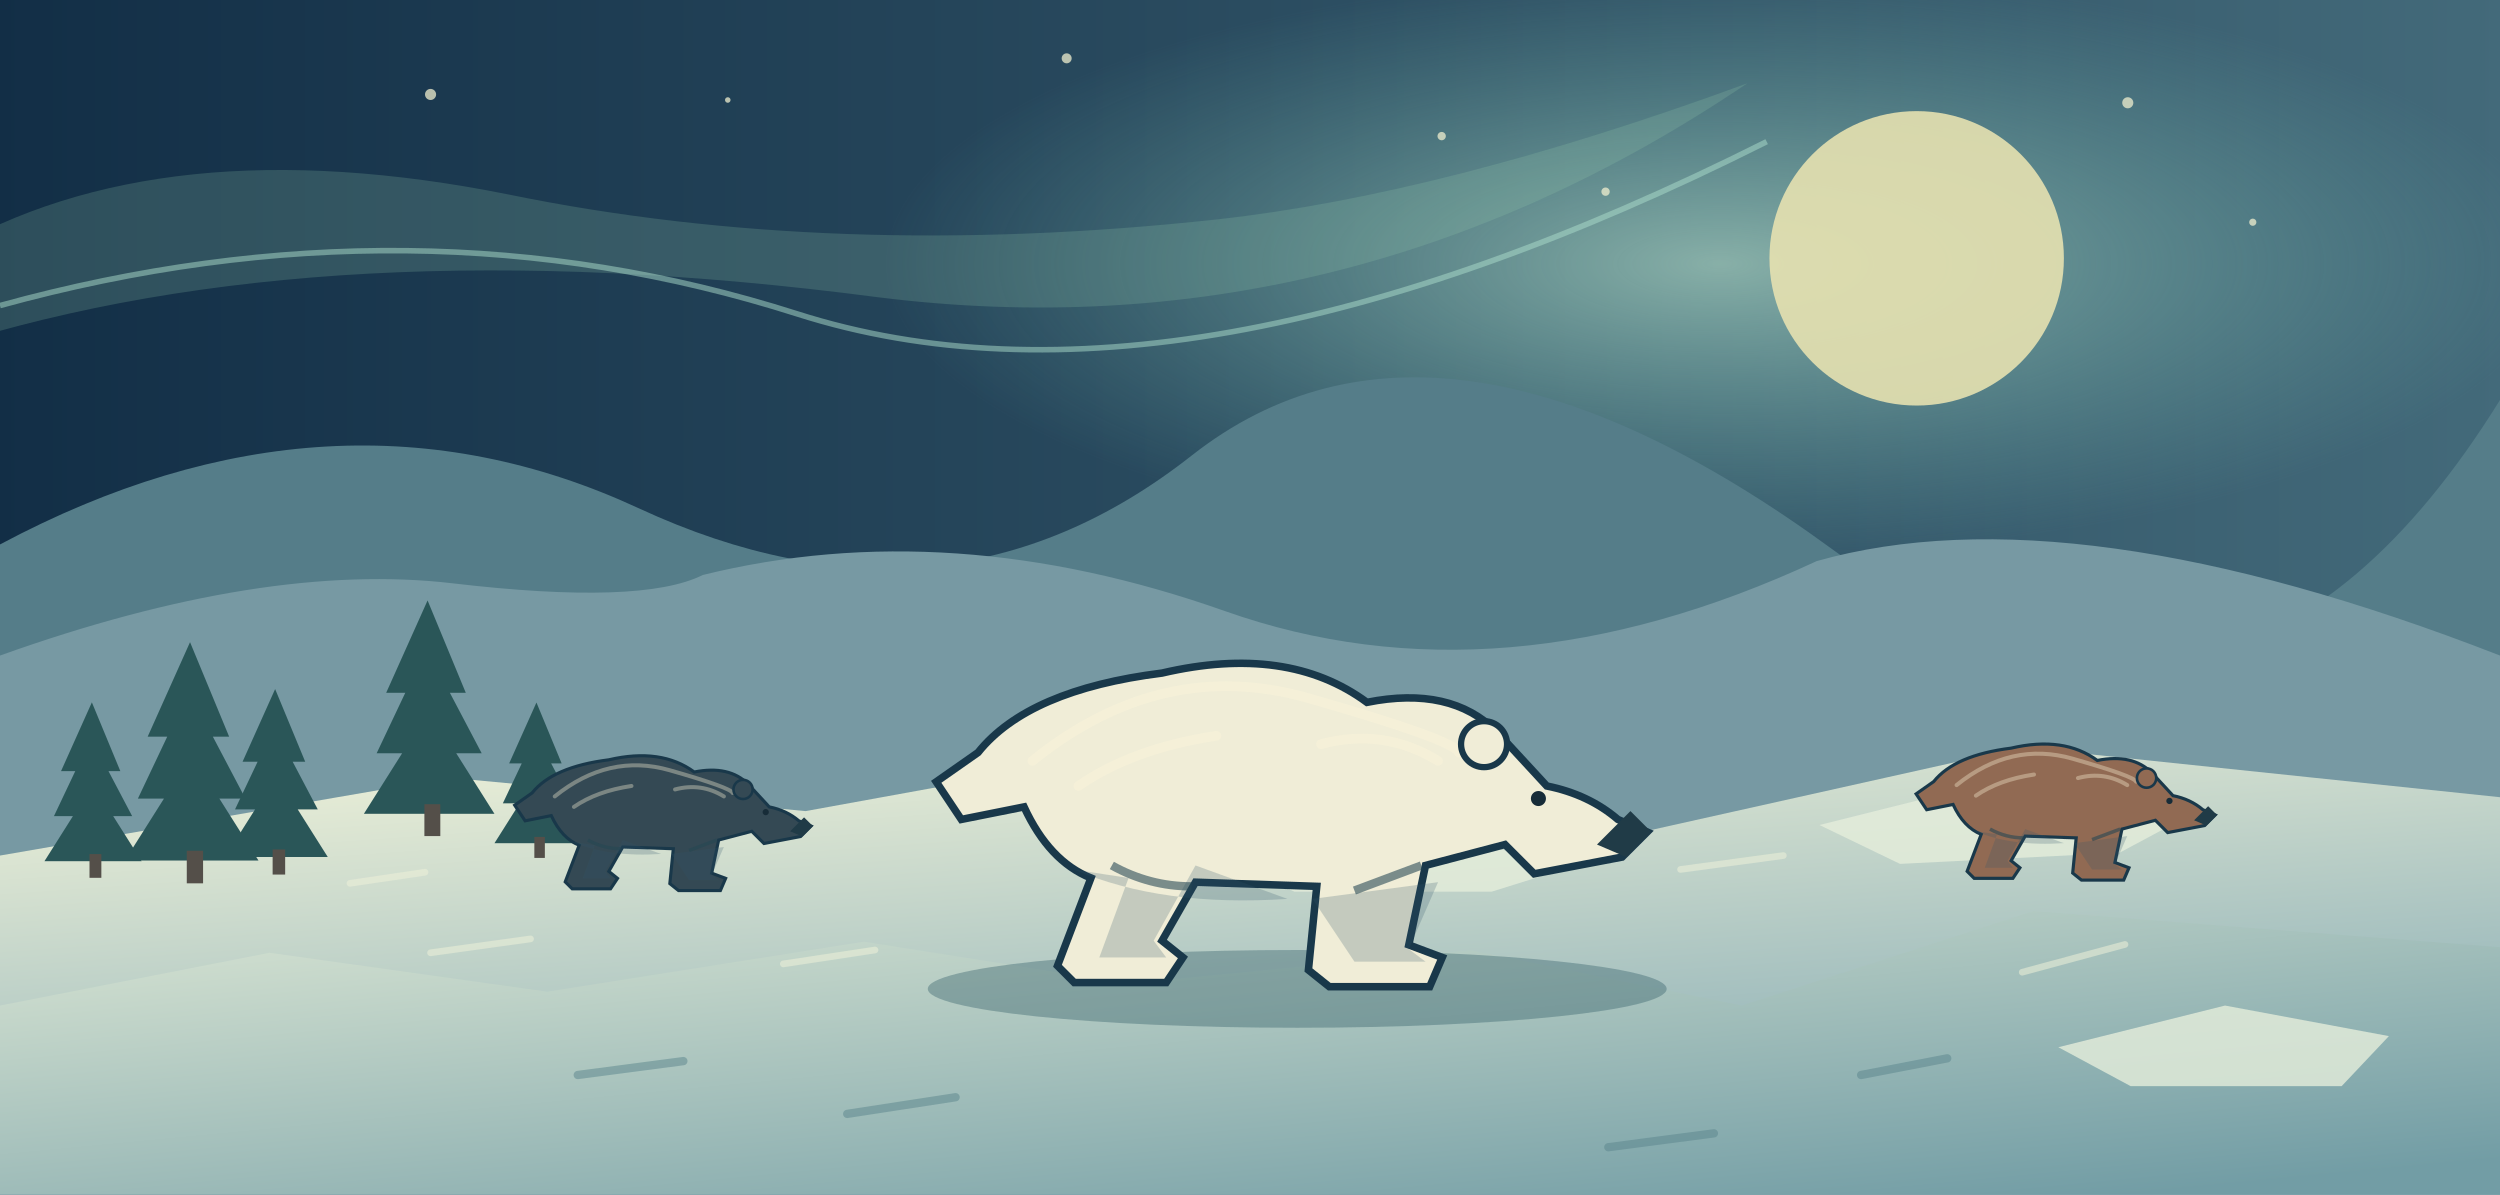
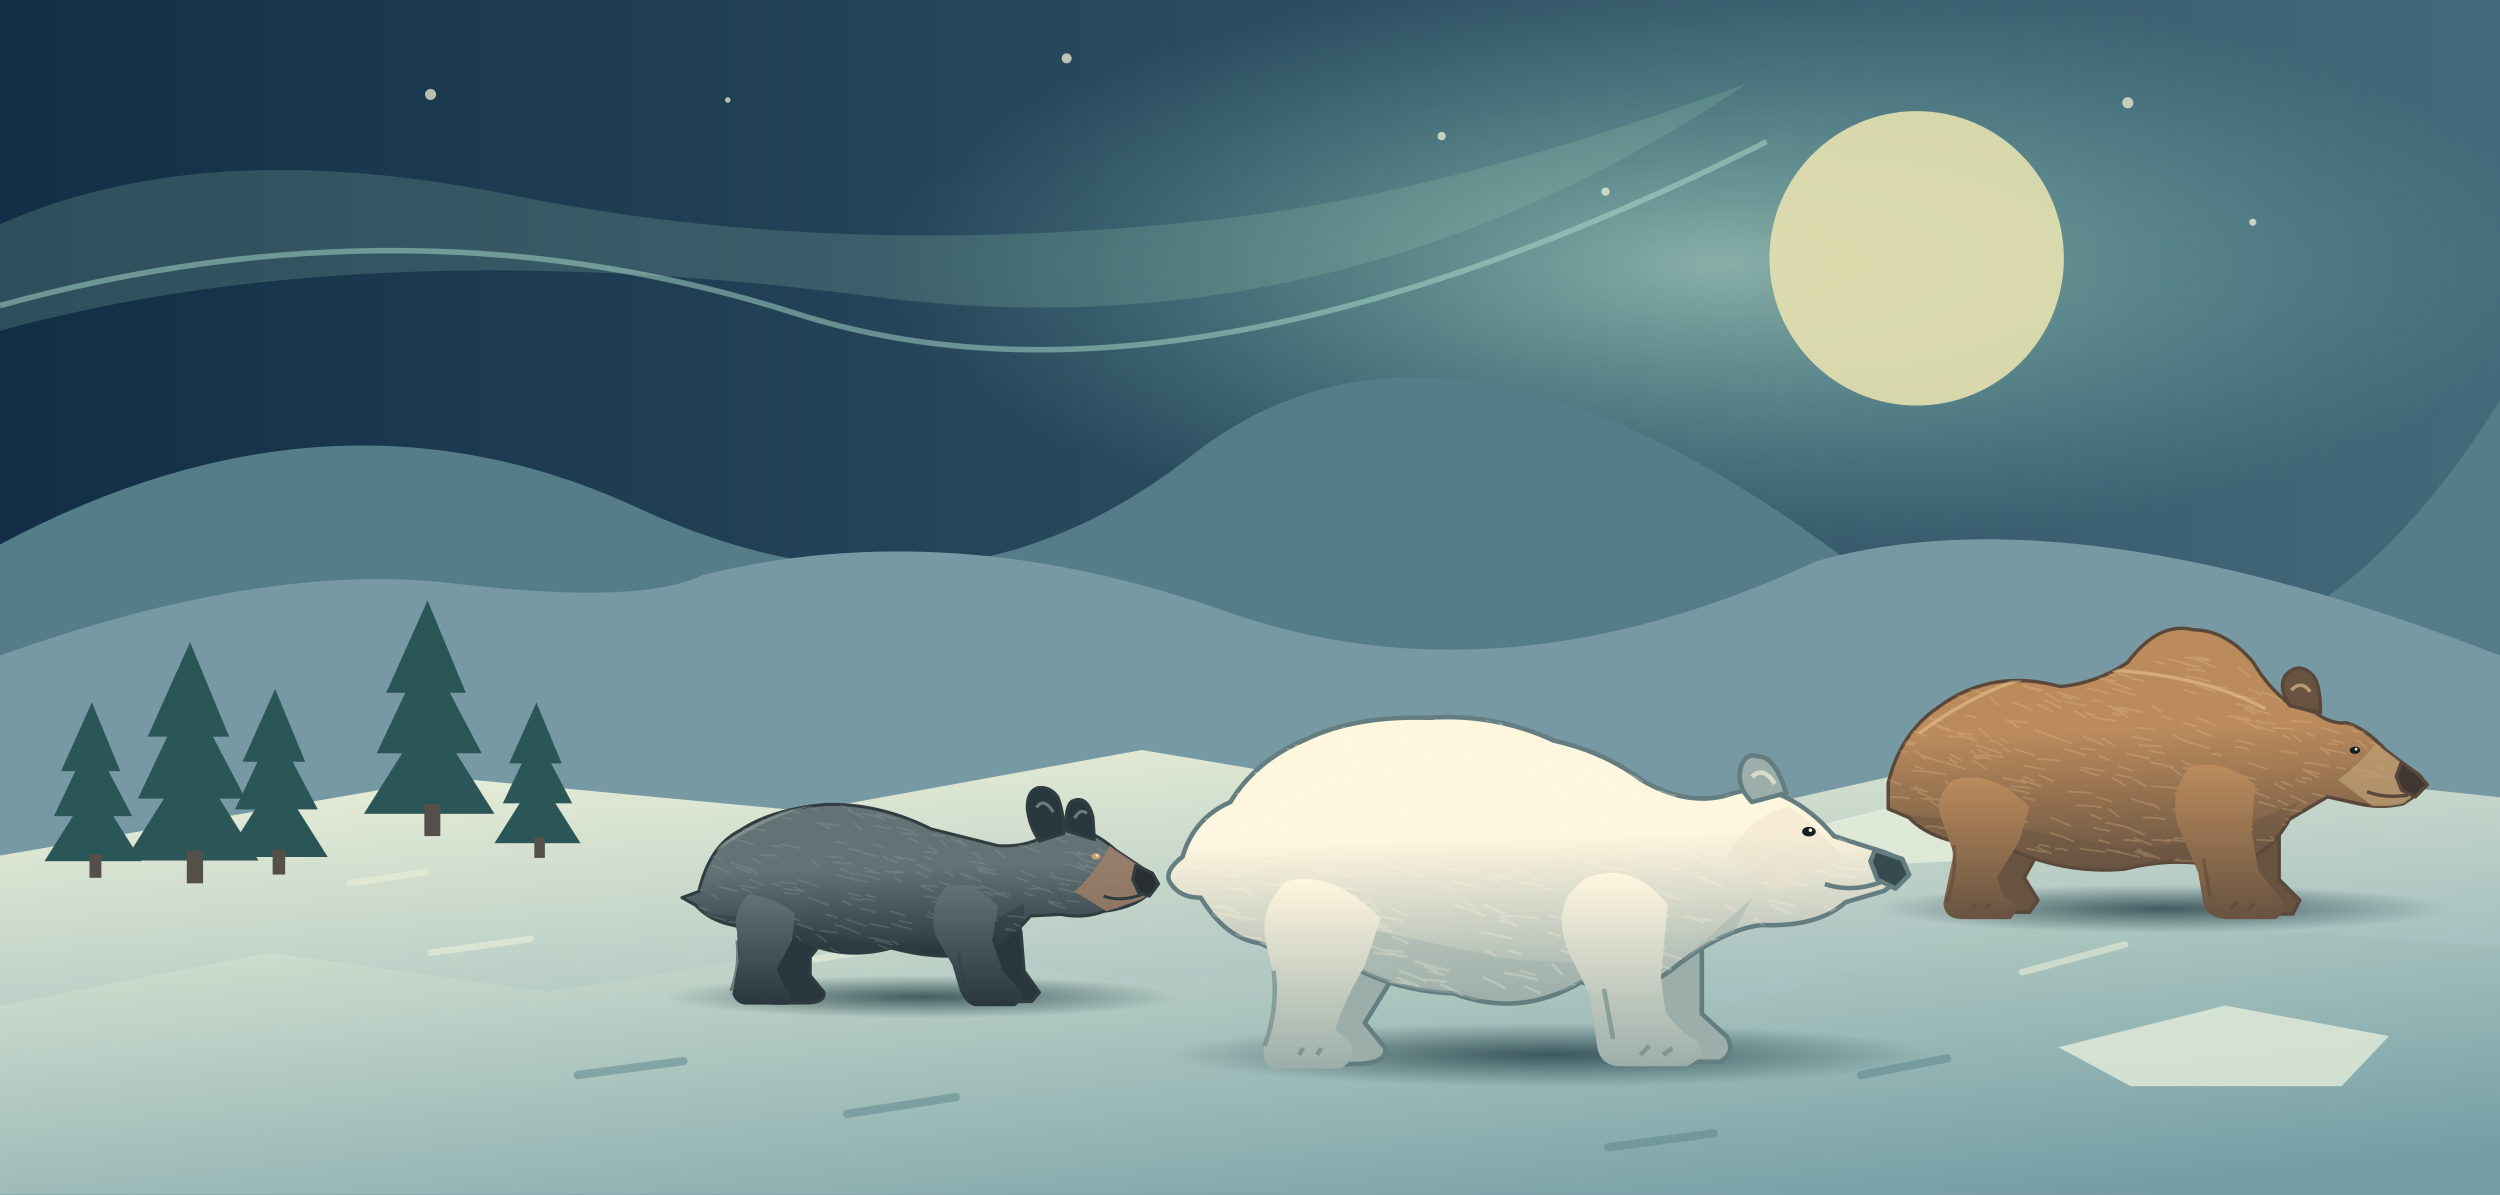
<svg xmlns="http://www.w3.org/2000/svg" viewBox="0 0 900 430" width="900" height="430">
  <defs>
    <linearGradient id="s">
      <stop stop-color="#122e46" />
      <stop offset="1" stop-color="#436a7a" />
    </linearGradient>
    <linearGradient id="g" x2=".4" y2="1">
      <stop stop-color="#f2f4da" />
      <stop offset="1" stop-color="#87acb5" />
    </linearGradient>
    <radialGradient id="glow">
      <stop stop-color="#b5dfc9" stop-opacity=".65" />
      <stop offset="1" stop-color="#7bc2b4" stop-opacity="0" />
    </radialGradient>
    <linearGradient id="snow" x2=".85" y2="1">
      <stop stop-color="#dbe6d4" />
      <stop offset="1" stop-color="#729da5" />
    </linearGradient>
-     <symbol id="p" viewBox="0 0 180 94">
-       <path d="M169 47q-7-6-17-8l-12-13q-11-11-31-7-19-14-49-7Q28 16 16 31L6 38l6 9 15-3q6 13 16 17l-8 21 4 4h22l4-6-5-4 8-14 29 1-2 20 5 4h24l3-7-8-3 4-19 19-5 7 7 21-4 6-6z" fill="currentColor" stroke="#19384a" stroke-width="1.8" />
-       <path d="M29 33q31-25 66-15t36 13m-91 8q13-9 33-12m25 2q15-4 28 4" fill="none" stroke="#fff6db" stroke-opacity=".35" stroke-linecap="round" stroke-width="2.3" />
-       <path d="M39 59q21 9 51 7l-22-8-10 18 3 4h-16l7-19zm57 7 30-4-7 16 4 3h-17z" fill="#315568" opacity=".23" />
-       <circle cx="137" cy="29" r="5.5" fill="currentColor" stroke="#19384a" stroke-width="1.5" />
-       <circle cx="150" cy="42" r="1.8" fill="#172c38" />
-       <path d="m172 45 5 5-6 6-7-3z" fill="#203b47" />
-       <path d="M48 58q9 5 19 5m39 1 16-6" fill="none" stroke="#254652" opacity=".58" stroke-width="2" />
-     </symbol>
    <symbol id="tree" viewBox="0 0 41 75">
      <path d="M20 1 7 30h6L4 49h8L0 68h41L29 49h8L27 30h5z" fill="currentColor" />
      <path d="M19 65h5v10h-5z" fill="#544f49" />
    </symbol>
+     <linearGradient id="polar-coat" x1=".35" y1="0" x2=".42" y2="1">
+       <stop stop-color="#fff6df" />
+       <stop offset=".42" stop-color="#fff6df" />
+       <stop offset="1" stop-color="#9caeaa" />
+     </linearGradient>
+     <linearGradient id="polar-legs" x2="0" y2="1">
+       <stop stop-color="#fff6df" />
+       <stop offset="1" stop-color="#9caeaa" />
+     </linearGradient>
+     <radialGradient id="polar-shadow">
+       <stop stop-color="#112d37" stop-opacity=".7" />
+       <stop offset="1" stop-color="#112d37" stop-opacity="0" />
+     </radialGradient>
+     <clipPath id="polar-fur">
+       <path d="M46 131 Q51 114 67 107 Q78 89 99 80 Q121 69 154 70 Q183 68 209 80 Q231 85 247 97 Q267 109 285 104 Q299 99 311 105 Q323 111 332 122 L354 129 Q365 133 362 140 L354 146 L337 151 Q325 162 300 161 Q284 163 264 178 Q246 194 221 186 Q194 202 165 191 Q141 190 122 180 Q99 178 80 169 Q65 167 54 149 Q45 149 41 143 Q37 138 46 131Z" />
+     </clipPath>
+     <linearGradient id="brown-coat" x1=".35" y1="0" x2=".42" y2="1">
+       <stop stop-color="#bb8b5c" />
+       <stop offset=".42" stop-color="#bb8b5c" />
+       <stop offset="1" stop-color="#685341" />
+     </linearGradient>
+     <linearGradient id="brown-legs" x2="0" y2="1">
+       <stop stop-color="#bb8b5c" />
+       <stop offset="1" stop-color="#685341" />
+     </linearGradient>
+     <radialGradient id="brown-shadow">
+       <stop stop-color="#112d37" stop-opacity=".7" />
+       <stop offset="1" stop-color="#112d37" stop-opacity="0" />
+     </radialGradient>
+     <clipPath id="brown-fur">
+       <path d="M48 145Q55 116 77 101Q108 78 148 89Q169 87 187 75Q205 51 225 56Q244 56 260 75Q268 89 282 100L296 104Q305 111 314 110Q325 113 337 126L354 139Q362 143 356 151L347 157Q334 160 321 157L303 153L281 166Q267 192 237 193Q213 188 185 195Q149 198 116 182Q76 182 60 165L48 160Z" />
+     </clipPath>
+     <linearGradient id="black-coat" x1=".35" y1="0" x2=".42" y2="1">
+       <stop stop-color="#647276" />
+       <stop offset=".42" stop-color="#647276" />
+       <stop offset="1" stop-color="#28373e" />
+     </linearGradient>
+     <linearGradient id="black-legs" x2="0" y2="1">
+       <stop stop-color="#647276" />
+       <stop offset="1" stop-color="#28373e" />
+     </linearGradient>
+     <radialGradient id="black-shadow">
+       <stop stop-color="#112d37" stop-opacity=".7" />
+       <stop offset="1" stop-color="#112d37" stop-opacity="0" />
+     </radialGradient>
+     <clipPath id="black-fur">
+       <path d="M61 149Q68 119 88 109Q109 95 144 92Q179 91 213 108Q237 114 257 119Q274 120 287 113Q298 105 312 109Q323 112 334 122L352 134Q363 139 359 148L351 154Q342 160 326 162Q313 167 298 164L278 165Q264 183 239 190Q217 194 187 186Q155 195 126 180Q106 177 83 171Q68 168 59 158L50 153Z" />
+     </clipPath>
  </defs>
  <path fill="url(#s)" d="M0 0h900v430H0z" />
  <ellipse cx="619" cy="95" rx="300" ry="105" fill="url(#glow)" />
  <circle cx="690" cy="93" r="53" fill="#e6e1b0" opacity=".9" />
  <path d="M-20 91q78-46 203-21 117 24 255 9 82-9 191-49-145 98-313 77Q118 81-20 125Z" fill="#93ccab" opacity=".21" />
  <path d="M0 110q149-41 287 3t349-62" fill="none" stroke="#abdecb" opacity=".5" stroke-width="2" />
  <g fill="#f0efcf" opacity=".74">
    <circle cx="155" cy="34" r="2" />
    <circle cx="262" cy="36" r="1" />
    <circle cx="519" cy="49" r="1.5" />
    <circle cx="766" cy="37" r="2" />
    <circle cx="811" cy="80" r="1.3" />
    <circle cx="578" cy="69" r="1.5" />
    <circle cx="384" cy="21" r="1.8" />
  </g>
  <path d="M0 196Q120 132 230 183T429 164 660 198 900 144V430H0Z" fill="#557d89" />
  <path d="M0 236q95-34 163-26t90-3q89-22 188 13t213-18q92-26 246 34v194H0Z" fill="#7799a3" />
  <path d="M0 308l162-28 128 12 121-22 178 30 139-31 172 18v143H0Z" fill="url(#g)" />
  <path d="M0 362l97-19 100 14 114-18 95 15 123-12 98 20 105-34 168 13v89H0Z" fill="url(#snow)" />
  <path d="M445 312l51-14 73 13-32 10h-71zm210-15 68-17 68 12-28 15-79 4zm86 80 60-15 59 11-17 18h-76z" fill="#e5eddb" opacity=".8" />
  <g color="#2a5658">
    <use href="#tree" x="43" y="230" width="52" height="88" />
    <use href="#tree" x="81" y="245" width="37" height="72" />
    <use href="#tree" x="131" y="211" width="47" height="94" />
    <use href="#tree" x="178" y="250" width="31" height="61" />
    <use href="#tree" x="16" y="248" width="35" height="72" />
  </g>
  <path d="M155 343l36-5m-65-20 27-4m129 33 33-5m215-46 32-6m43 23 37-5m86 42 37-10" stroke="#edf0d8" opacity=".55" stroke-width="2.4" stroke-linecap="round" />
-   <ellipse cx="467" cy="356" rx="133" ry="14" fill="#2a5662" opacity=".36" />
-   <use href="#p" x="328" y="224" width="271" height="142" color="#f0edd7" />
-   <use href="#p" x="686" y="259" width="114" height="65" color="#916a53" />
-   <use href="#p" x="181" y="266" width="114" height="59" color="#344954" />
+   <g id="wapusk-black" transform="translate(218 239) scale(0.55)">
+     <ellipse cx="207" cy="218" rx="167" ry="14" fill="url(#black-shadow)" />
+     <g stroke="#303d40" stroke-width="2" stroke-linejoin="round">
+       <path fill="#28373e" d="M107 151L133 157L146 177L134 192L134 204L143 215Q144 222 131 222H109L108 208L119 179Z" />
+       <path fill="#28373e" d="M239 147L268 157L272 176L274 201L284 215L279 221H254L251 209L248 183Z" />
+       <path fill="url(#black-coat)" d="M61 149Q68 119 88 109Q109 95 144 92Q179 91 213 108Q237 114 257 119Q274 120 287 113Q298 105 312 109Q323 112 334 122L352 134Q363 139 359 148L351 154Q342 160 326 162Q313 167 298 164L278 165Q264 183 239 190Q217 194 187 186Q155 195 126 180Q106 177 83 171Q68 168 59 158L50 153Z" />
+       <g clip-path="url(#black-fur)" stroke="none">
+         <path fill="#28373e" opacity=".43" d="M61 163L105 167L174 183L228 182L274 157L273 178L239 196L119 191Z" />
+         <path d="M234 178q3 1 7 2M198 114q3 1 7 3M186 162q5 1 10 3M154 134q4 2 9 4M301 123q6 1 12 2M290 156q5 2 11 4M287 112q7 2 15 5M341 99q4 1 8 3M306 170q5 1 11 3M243 135q4 1 8 2M183 189q4 2 8 4M220 79q6 2 12 4M338 93q5 2 11 5M163 76q7 0 15 1M279 176q4 2 9 5M334 115q4 2 8 4M150 116q4 1 8 2M167 154q4 0 9 1M307 124q2 2 5 4M211 96q3 1 6 2M175 118q4 1 8 2M157 88q4 1 8 2M315 72q7 2 14 5M245 145q6 2 13 5M66 164q6 2 13 4M228 186q5 2 11 4M243 133q6 1 12 2M172 179q7 1 14 3M223 167q6 1 13 3M219 179q7 1 15 3M339 127q4 2 9 5M65 69q3 1 6 2M59 89q7 1 15 3M169 124q5 1 10 2M161 153q3 1 6 2M114 118q7 1 14 3M181 126q5 2 10 4M62 96q3 2 6 5M85 104q4 0 9 1M322 108q4 0 8 1M206 89q3 2 7 5M301 155q4 0 9 1M219 143q3 1 7 2M312 111q2 0 5 1M183 86q6 2 12 4M69 151q2 1 5 3M167 160q5 1 10 3M74 146q6 1 13 3M54 169q4 2 8 4M222 75q6 1 12 3M247 149q7 1 15 3M289 155q5 1 10 2M269 118q7 2 15 5M182 136q5 0 11 1M170 151q3 1 7 2M157 167q7 2 14 5M102 85q6 1 13 2M296 178q7 0 14 1M104 163q3 2 7 5M322 121q3 1 6 3M333 72q5 1 11 3M233 175q6 1 13 3M211 162q3 2 6 4M159 121q6 1 12 3M64 124q6 2 12 4M213 112q4 0 9 1M300 165q6 2 12 5M290 111q4 2 8 4M262 173q4 1 8 2M308 180q5 2 11 4M214 155q3 2 7 4M294 92q2 2 5 5M308 133q6 2 13 5M145 86q5 1 10 3M190 136q3 0 6 1M269 184q6 1 13 3M335 81q7 2 15 4M195 82q2 2 5 5M174 99q4 1 9 3M279 79q6 2 12 4M87 145q6 1 13 2M189 140q2 1 5 3M123 146q3 1 7 3M76 186q3 0 6 1M334 135q7 1 14 3M158 150q4 1 9 2M192 168q4 1 9 2M131 85q6 2 12 5M188 190q6 0 12 1M144 126q5 0 11 1M261 174q4 0 9 1M311 128q5 1 10 3M147 186q4 2 9 5M116 147q6 1 13 2M335 160q6 2 12 4M275 112q2 2 5 4M339 185q7 1 14 2M97 100q3 1 6 2M129 87q7 2 15 5M206 145q4 2 9 4M321 175q4 0 9 1M296 147q6 1 13 3M327 107q6 1 13 2M307 169q3 1 6 3M189 126q7 1 14 3M82 130q6 2 13 5M243 111q3 2 6 4M191 86q5 1 11 3M115 94q6 2 12 4M336 80q4 1 9 2M144 164q4 1 8 2M342 81q5 2 11 5M178 184q6 2 13 5M335 117q6 2 12 4M145 88q3 1 7 2M138 177q3 2 7 5M256 150q4 1 8 3M291 136q2 2 5 5M293 178q5 1 11 3M81 174q4 1 8 3M113 143q6 0 12 1M297 108q3 2 7 5M224 80q3 2 6 4M176 106q5 1 11 2M179 86q6 1 13 2M59 160q4 2 8 5M297 78q5 0 11 1M52 158q7 1 15 3M213 87q4 2 9 5M70 82q6 1 12 2M326 182q7 2 14 4M149 130q6 0 12 1M250 77q3 2 7 5M336 153q3 0 7 1M277 109q5 0 10 1M296 144q4 0 8 1M198 91q4 2 8 4M180 79q6 2 12 5M246 165q5 1 11 3M254 100q4 1 8 3M208 123q4 0 9 1M236 138q5 2 10 5M211 81q5 1 10 3M91 71q3 1 6 3M167 98q7 1 14 2M104 95q5 1 11 2M208 145q5 0 10 1M323 151q5 1 10 3M177 98q7 2 14 4M162 104q3 2 6 5M326 142q6 0 12 1M82 114q7 2 15 4M115 100q4 1 8 2M94 141q5 2 10 4M48 125q2 0 5 1M209 152q7 1 15 3M64 77q2 2 5 5M90 108q7 0 15 1M150 171q2 0 5 1M274 150q3 1 7 2M279 72q5 1 10 2M85 133q5 2 10 4M183 89q3 1 7 3M96 127q3 2 6 4M116 164q5 2 11 4M89 147q3 1 7 3M324 70q3 1 6 2M315 76q3 2 7 4M246 79q6 0 13 1M80 169q7 0 14 1M219 115q2 2 5 5M233 162q7 2 15 4M108 85q4 2 9 5M284 76q3 2 6 5M172 170q7 1 14 3M274 174q6 1 13 2M222 136q3 1 6 3M209 79q5 2 11 4M299 141q6 1 13 2M107 177q6 0 13 1M77 103q7 0 14 1M328 124q4 1 9 3M289 139q5 1 11 2M210 165q7 2 15 5M169 133q4 2 9 4M53 70q6 2 13 5M164 137q7 2 15 4M187 181q2 1 5 3M280 87q7 1 14 2M236 156q5 1 11 2M163 79q7 1 14 3M244 134q3 1 7 3M282 91q5 0 11 1M56 99q7 0 14 1M193 111q6 0 12 1M51 89q3 1 6 2M279 145q7 2 14 5M226 114q4 2 9 5M50 86q4 1 9 3M231 115q2 2 5 4M108 82q4 2 9 5M157 76q2 1 5 3M49 110q7 1 15 3M50 146q7 1 14 2M241 163q7 2 14 5M99 185q5 1 10 3M275 147q7 0 15 1M312 186q5 2 10 5M231 89q4 1 8 2M249 150q2 1 5 2M324 150q6 2 12 4M235 145q5 1 11 2M309 130q2 2 5 4M241 146q3 0 6 1M101 125q6 0 12 1M64 180q5 1 11 2M227 189q4 2 9 5M140 175q6 0 12 1M249 79q7 2 14 4M108 170q7 2 15 4M298 180q6 2 13 5M229 108q6 1 13 2M232 137q4 2 8 4M255 122q3 2 7 5M232 117q2 1 5 2M336 120q5 2 10 5M240 123q3 2 6 5M89 82q6 0 12 1M312 132q4 1 9 2M159 96q5 2 10 5M280 183q3 2 6 5M70 132q5 2 11 5M61 113q4 1 8 3M339 111q7 1 15 3M151 91q5 2 10 5M155 172q6 2 12 5M144 76q3 1 6 3M137 84q3 0 7 1M51 187q6 1 13 2M280 181q3 0 6 1M233 189q4 1 9 3M87 171q6 0 12 1M197 70q7 1 15 2M135 128q2 2 5 5M208 126q3 1 6 2M187 170q7 2 14 4M133 153q6 2 13 5M267 170q2 1 5 2M309 123q7 2 15 4M117 150q5 0 10 1M141 105q3 1 6 3M93 133q3 2 6 5M50 179q3 1 7 3M269 140q4 1 8 3M268 175q4 1 9 3M250 77q6 1 13 3M248 93q3 1 6 3M302 91q2 1 5 2M239 106q7 2 14 5M122 84q3 1 7 2M157 82q3 1 6 3M81 186q2 1 5 2M169 136q5 0 11 1M293 98q3 2 6 5M248 91q6 1 13 3M159 140q6 1 13 3M249 136q3 1 7 2M179 98q6 2 12 4M232 170q5 0 10 1M299 93q4 0 8 1M151 138q7 2 14 4M126 170q5 2 10 4M96 157q3 1 7 3M48 160q6 0 13 1M259 150q3 0 6 1M138 104q7 1 15 2M125 178q2 2 5 5M88 89q2 2 5 5M236 104q6 2 12 4M67 88q7 1 14 3M290 76q3 2 7 4M63 169q6 2 12 4M329 150q3 1 6 3M108 119q4 0 8 1M125 141q7 2 15 5M109 144q2 0 5 1M190 92q7 2 15 5M217 174q7 1 15 3M190 107q6 1 12 3M188 81q4 1 8 2M203 131q5 2 11 5M147 79q3 1 7 3M277 78q5 2 10 4M238 129q5 1 11 2M50 99q4 1 9 2M301 89q5 0 10 1M261 72q5 1 11 3M203 136q4 2 9 4M254 96q3 0 6 1M271 135q5 2 11 5M211 120q3 1 6 3M222 177q5 2 11 4M138 77q3 2 7 5M314 131q3 2 7 4M291 165q5 1 10 3M129 92q5 2 10 4M263 165q5 0 11 1M135 75q5 1 10 2M276 114q6 0 12 1M70 103q3 2 6 5M300 131q7 1 14 3M203 89q7 1 15 2M155 155q3 1 6 3M219 175q4 2 9 5M153 71q6 1 12 3M280 177q5 2 11 5M283 173q2 1 5 3M176 181q6 1 12 3M189 76q7 2 15 5M189 126q2 1 5 2" fill="none" stroke="#9caaa4" stroke-opacity=".24" stroke-width="1.1" />
+         <path d="M66 126Q122 85 172 89Q231 92 267 112" transform="translate(0 0)" fill="none" stroke="#9caaa4" stroke-width="2" stroke-opacity=".51" />
+         <path d="M307 149q15-14 23-30l21 14 9 9-6 11-26 9z" fill="#a18067" opacity=".8" />
+       </g>
+       <path fill="url(#black-legs)" stroke="none" d="M93 151Q106 151 124 163L122 181L112 200L117 211Q125 219 119 223H91Q85 222 83 216L87 195L86 175Q83 163 93 151Z" />
+       <path fill="url(#black-legs)" stroke="none" d="M223 146Q242 141 257 159L253 181L260 201L269 211Q276 218 268 224H242Q236 223 232 214L227 197L216 178Q211 158 223 146Z" />
+       <path fill="none" stroke-opacity=".55" d="M86 181q2 17-4 33m15 4 2-3m6 3 2-3m124-26 4 22m12 7 4-4m6 4 4-3" />
+       <path fill="#28373e" d="M284 116Q277 106 276 94Q276 83 283 81Q291 80 296 87Q300 97 300 111ZM301 109Q301 93 305 90Q315 85 319 100L320 115Z" />
+       <path fill="none" stroke="#9caaa4" stroke-opacity=".6" d="M282 94q5-7 11 3m14 4q4-7 8-3" />
+       <path fill="none" d="M326 152q11 4 25-1" />
+       <path fill="#292f31" d="M347 132l11 5 4 7-6 8-7-2-4-9Z" />
+       <ellipse cx="321" cy="126" rx="3.0" ry="2.1" stroke="none" fill="#c5a17b" />
+       <circle cx="321.65" cy="125.35" r=".8" stroke="none" fill="#fff1d6" />
+     </g>
+   </g>
+   <g id="wapusk-brown" transform="translate(650 192) scale(0.62)">
+     <ellipse cx="207" cy="218" rx="167" ry="14" fill="url(#brown-shadow)" />
+     <g stroke="#594739" stroke-width="2" stroke-linejoin="round">
+       <path fill="#685341" d="M102 148L128 154L143 171L127 200L135 213L130 220H104L103 212L114 181Z" />
+       <path fill="#685341" d="M234 139L264 146L275 169L275 201L287 213L283 221H259L254 209L250 188Z" />
+       <path fill="url(#brown-coat)" d="M48 145Q55 116 77 101Q108 78 148 89Q169 87 187 75Q205 51 225 56Q244 56 260 75Q268 89 282 100L296 104Q305 111 314 110Q325 113 337 126L354 139Q362 143 356 151L347 157Q334 160 321 157L303 153L281 166Q267 192 237 193Q213 188 185 195Q149 198 116 182Q76 182 60 165L48 160Z" />
+       <g clip-path="url(#brown-fur)" stroke="none">
+         <path fill="#685341" opacity=".43" d="M55 163L111 169L188 183L236 178L286 156L265 189L225 198L124 195Z" />
+         <path d="M288 137q5 2 10 5M296 173q3 2 6 5M286 175q2 2 5 5M249 124q3 0 7 1M179 102q4 2 8 5M252 189q3 1 6 3M332 100q5 0 11 1M140 117q7 2 15 5M97 132q4 2 8 5M234 136q5 1 11 2M248 172q5 1 10 3M174 184q4 0 9 1M337 116q6 0 12 1M100 125q3 2 7 4M218 132q5 2 10 5M274 155q3 1 6 3M257 149q6 2 13 5M170 178q3 1 7 2M241 172q7 2 15 4M124 167q2 0 5 1M331 135q3 1 7 3M294 151q4 1 8 2M54 100q4 1 8 2M257 133q5 2 11 4M127 135q6 1 12 2M213 117q4 2 9 4M318 136q7 2 15 4M178 90q7 2 14 4M86 187q6 1 13 3M55 122q4 0 8 1M189 154q6 2 12 4M321 141q5 0 11 1M180 140q5 1 10 2M251 188q2 1 5 3M324 81q4 0 8 1M192 184q3 2 6 4M176 74q2 2 5 4M305 73q3 2 6 5M85 81q7 1 15 2M99 148q5 2 10 5M211 73q5 1 10 3M151 98q6 1 12 2M221 79q5 0 11 1M251 78q3 2 7 5M65 150q5 2 10 5M72 139q5 0 10 1M125 143q6 2 12 4M121 125q6 2 12 4M220 176q7 1 15 3M161 69q3 2 7 5M64 87q5 1 11 2M175 86q7 2 15 5M338 172q4 2 9 4M321 72q3 2 6 5M159 137q6 2 12 4M249 162q5 0 10 1M134 99q5 2 10 5M105 185q7 2 14 5M284 143q3 1 7 2M220 72q7 1 15 2M164 69q6 2 12 4M93 106q3 0 6 1M186 128q7 1 14 3M193 113q4 0 9 1M76 112q4 1 8 3M207 106q3 1 6 2M282 109q6 0 12 1M326 93q3 1 7 3M256 147q3 1 7 2M255 101q7 2 15 4M251 108q4 0 8 1M48 113q5 1 10 3M157 158q7 0 15 1M230 186q7 1 14 3M235 89q5 0 10 1M167 171q5 1 10 2M287 74q4 2 8 4M275 184q4 1 9 3M277 169q6 1 13 2M328 179q6 2 12 5M286 175q3 2 7 5M161 118q6 2 12 5M338 98q6 1 12 2M313 166q6 1 13 2M341 151q2 1 5 2M214 190q7 0 15 1M67 95q6 2 12 4M305 101q6 1 12 3M116 108q4 2 8 5M128 183q5 1 11 2M67 154q6 0 13 1M201 147q7 0 15 1M191 177q5 2 10 4M181 101q7 1 15 3M279 166q7 1 15 3M267 82q5 2 11 4M89 117q5 2 11 4M341 162q7 1 15 2M94 90q4 1 9 3M100 113q3 2 6 5M224 178q6 2 12 4M189 118q6 1 12 2M227 114q4 2 9 4M181 135q4 1 9 3M83 118q7 0 15 1M106 81q4 0 8 1M303 122q3 0 6 1M227 107q6 2 12 5M213 160q4 2 9 5M201 178q5 0 11 1M117 75q5 2 10 4M88 74q5 2 11 4M139 93q4 2 9 5M247 190q6 1 13 3M160 136q7 1 14 2M286 179q5 1 11 2M193 123q7 0 14 1M237 142q6 0 12 1M243 160q2 1 5 3M62 83q7 0 15 1M330 173q6 0 13 1M127 89q5 1 11 2M54 120q5 1 10 2M48 126q5 0 11 1M119 147q6 0 12 1M212 136q3 2 7 5M221 121q7 2 14 4M333 183q3 2 6 5M199 126q5 1 10 2M75 80q4 2 8 4M299 78q6 2 13 5M70 170q5 0 10 1M229 160q7 1 14 3M135 140q4 2 9 4M274 90q3 1 6 2M84 128q3 2 7 4M165 163q3 1 7 3M178 80q6 2 12 4M62 138q7 0 14 1M332 172q3 1 6 2M72 155q3 2 7 5M254 141q4 1 8 2M167 107q7 1 14 2M214 177q6 0 13 1M283 117q2 2 5 4M172 119q4 2 8 5M318 115q7 0 14 1M341 111q5 0 11 1M169 153q4 1 9 3M189 84q4 1 8 2M200 157q3 1 6 3M148 78q4 2 9 5M156 103q3 2 7 4M83 130q2 2 5 4M296 72q6 0 12 1M261 109q6 1 12 2M107 95q2 2 5 5M161 72q3 0 7 1M49 153q6 0 12 1M191 185q5 1 11 3M219 110q4 1 8 2M63 135q3 1 6 2M178 104q2 1 5 2M263 156q5 1 10 3M118 75q7 1 15 3M142 174q7 2 14 5M297 72q7 2 15 5M269 70q5 1 10 2M320 120q3 2 6 5M63 126q3 2 7 5M257 90q4 2 8 4M262 189q7 1 15 3M121 77q2 2 5 5M292 85q6 2 13 5M291 174q2 2 5 5M291 169q6 2 13 4M175 100q6 2 13 4M142 165q6 2 12 5M77 171q3 0 6 1M226 73q6 2 12 5M327 158q4 2 8 4M120 81q4 0 8 1M133 114q3 1 7 3M332 120q4 1 8 2M281 152q5 2 10 5M58 99q5 1 10 2M262 178q6 0 12 1M196 165q6 0 13 1M146 92q6 2 13 4M336 167q4 2 9 5M118 109q5 0 11 1M67 129q6 2 13 4M299 124q2 2 5 4M99 123q7 2 15 5M219 177q2 2 5 4M321 108q5 2 10 4M341 77q3 0 6 1M336 112q4 2 9 4M226 88q6 2 12 4M61 148q5 1 10 2M291 116q2 1 5 2M88 94q3 1 6 2M330 101q7 1 15 2M261 112q5 1 11 3M299 172q4 0 9 1M219 91q4 1 9 2M275 126q5 1 11 2M330 69q4 2 9 4M244 106q7 1 14 2M305 171q3 0 7 1M282 187q7 1 15 2M277 117q2 1 5 3M100 129q7 0 15 1M221 76q4 1 9 2M327 139q6 2 12 4M271 113q6 0 13 1M150 125q6 2 13 4M72 110q7 2 14 5M70 86q7 1 14 2M288 137q5 1 11 3M50 95q4 1 8 2M313 108q3 2 6 5M87 116q5 0 10 1M111 166q7 1 14 2M100 149q5 1 10 2M72 108q4 0 8 1M174 168q7 1 14 3M214 151q4 1 8 3M81 144q3 2 7 5M178 142q4 2 8 5M81 133q6 2 12 4M303 91q6 2 13 5M160 125q4 0 9 1M145 183q3 0 7 1M308 136q3 0 6 1M126 88q5 2 10 4M175 81q2 1 5 2M306 120q3 1 7 2M192 184q7 2 14 5M172 73q5 2 11 4M80 183q6 0 12 1M193 183q3 2 7 5M62 179q6 2 13 4M114 142q7 1 14 3M250 120q5 1 11 3M300 87q7 2 15 5M65 78q3 1 6 3M191 143q3 2 7 4M178 102q3 1 7 2M265 92q6 2 12 5M209 178q5 0 11 1M53 113q4 2 9 4M276 144q3 1 7 3M139 97q5 2 10 5M96 126q2 2 5 5M221 83q7 1 14 3M185 178q4 0 9 1M115 125q2 1 5 2M166 97q4 0 8 1M299 125q7 1 15 3M113 119q2 1 5 3M282 72q5 0 11 1M202 74q3 1 7 2M200 133q7 1 14 3M180 185q7 1 14 3M149 93q3 2 6 4M162 104q3 1 6 2M225 72q4 0 9 1M176 160q3 2 6 5M215 189q2 1 5 2M219 136q6 1 12 2M163 90q7 1 14 3M187 171q5 2 10 4M277 160q7 1 14 2M272 145q3 2 7 4M253 124q2 1 5 2M126 141q3 1 7 3M72 107q2 1 5 2M56 113q7 2 15 5M97 130q5 0 11 1M236 128q3 0 6 1M270 176q2 2 5 5M63 147q2 1 5 2M288 142q3 0 6 1M327 121q3 1 7 3M159 183q7 1 15 2M165 73q7 1 15 3M311 169q4 1 8 3M152 150q7 0 14 1M53 82q3 2 7 5M170 129q3 1 7 3M134 131q7 0 14 1M116 148q7 1 14 3M245 169q7 1 15 3M120 98q6 2 12 5M250 95q6 0 12 1M299 113q5 1 11 3M319 190q7 0 15 1M289 133q7 1 15 2M57 89q4 2 8 4M149 95q3 0 6 1M250 99q5 1 11 2M107 120q3 1 7 3M254 109q5 2 10 5M134 182q4 2 9 4M116 160q3 2 6 4M98 178q5 2 10 4M118 74q3 2 6 5M201 100q3 2 6 4M107 179q4 2 8 4M170 84q5 1 10 2M233 139q4 2 8 4M48 143q3 1 7 3M255 102q3 1 7 3M135 181q3 0 7 1M126 153q3 1 7 2M101 83q3 1 7 3M325 97q5 2 10 5M328 99q6 0 12 1M323 170q5 0 11 1" fill="none" stroke="#edca93" stroke-opacity=".24" stroke-width="1.1" />
+         <path d="M66 126Q122 85 172 89Q231 92 267 112" transform="translate(0 -10)" fill="none" stroke="#edca93" stroke-width="2" stroke-opacity=".51" />
+         <path d="M309 143q13-9 22-21l23 17 3 10-11 9-16 1z" fill="#bea074" opacity=".72" />
+       </g>
+       <path fill="url(#brown-legs)" stroke="none" d="M86 143Q109 137 130 159L124 179L111 200L115 211Q127 215 119 224H91Q81 224 80 215L86 186L79 166Q74 153 86 143Z" />
+       <path fill="url(#brown-legs)" stroke="none" d="M223 136Q243 130 261 146L259 173L263 196L275 211Q281 218 273 224H244Q233 223 231 215L228 197L216 169Q211 150 223 136Z" />
+       <path fill="none" stroke-opacity=".55" d="M86 181q2 17-4 33m15 4 2-3m6 3 2-3m124-26 4 22m12 7 4-4m6 4 4-3" />
+       <path fill="#685341" d="M281 100Q274 89 279 82Q286 75 293 81Q299 85 299 104Z" />
+       <path fill="none" stroke="#edca93" stroke-opacity=".6" d="M282 91q6-6 11 1" />
+       <path fill="none" d="M326 150q10 4 24 2" />
+       <path fill="#423633" d="M346 133l10 7 5 6-7 7-8-4-3-8Z" />
+       <ellipse cx="319" cy="126" rx="3.0" ry="2.1" stroke="none" fill="#151e23" />
+       <circle cx="319.65" cy="125.35" r=".8" stroke="none" fill="#fff1d6" />
+     </g>
+   </g>
+   <g id="wapusk-polar" transform="translate(388 201) scale(0.82)">
+     <ellipse cx="207" cy="218" rx="167" ry="14" fill="url(#polar-shadow)" />
+     <g stroke="#637d80" stroke-width="2" stroke-linejoin="round">
+       <path fill="#9caeaa" d="M107 149L135 155L142 178L126 204L135 215Q136 222 121 222H103L100 215L113 180Z" />
+       <path fill="#9caeaa" d="M239 148L268 145L274 173L274 200L285 210Q289 217 282 221H256L251 214L248 184Z" />
+       <path fill="url(#polar-coat)" d="M46 131 Q51 114 67 107 Q78 89 99 80 Q121 69 154 70 Q183 68 209 80 Q231 85 247 97 Q267 109 285 104 Q299 99 311 105 Q323 111 332 122 L354 129 Q365 133 362 140 L354 146 L337 151 Q325 162 300 161 Q284 163 264 178 Q246 194 221 186 Q194 202 165 191 Q141 190 122 180 Q99 178 80 169 Q65 167 54 149 Q45 149 41 143 Q37 138 46 131Z" />
+       <g clip-path="url(#polar-fur)" stroke="none">
+         <path fill="#9caeaa" opacity=".43" d="M61 172L123 162L190 176L262 180L296 149L283 174L236 187L138 198Z" />
+         <path d="M113 146q5 1 10 3M144 101q7 2 15 5M201 102q7 2 15 4M151 74q3 0 7 1M112 89q5 2 11 5M309 114q3 2 6 4M264 125q3 0 7 1M284 152q2 1 5 3M91 114q4 1 9 2M65 139q3 0 6 1M121 158q4 2 9 5M306 105q2 2 5 4M128 170q6 2 12 4M52 79q2 2 5 4M323 130q2 1 5 2M114 76q6 1 12 3M228 167q4 1 8 3M296 93q7 2 14 4M58 156q3 1 6 2M139 117q3 2 6 4M146 108q7 0 15 1M61 152q5 2 10 4M326 100q7 1 15 2M59 94q2 1 5 2M183 70q2 2 5 5M224 177q6 2 12 5M108 135q6 2 13 5M61 180q6 1 12 3M229 162q4 2 8 4M312 100q6 0 13 1M241 84q2 1 5 3M75 107q3 1 6 2M264 112q5 0 11 1M191 136q5 2 11 5M320 190q3 1 6 2M342 178q5 0 10 1M255 102q3 1 7 3M234 130q5 1 10 3M90 95q7 1 15 2M242 95q3 1 6 3M227 113q3 1 6 2M256 89q3 0 7 1M325 90q2 0 5 1M152 179q3 1 6 2M212 119q7 2 14 4M296 89q6 1 13 3M138 73q6 0 12 1M250 87q3 1 7 2M339 101q3 0 7 1M333 136q6 0 13 1M108 85q5 2 10 4M256 82q7 1 15 2M165 152q7 2 14 5M107 183q3 0 6 1M113 87q6 2 13 4M208 178q2 2 5 5M229 136q7 0 15 1M271 103q7 0 15 1M307 74q4 2 8 4M253 90q6 2 12 4M215 148q2 1 5 3M123 187q7 1 14 3M151 185q5 0 11 1M188 94q3 1 7 2M223 133q4 1 8 2M84 151q5 1 11 2M222 97q7 2 15 4M166 73q3 1 7 3M198 86q2 2 5 4M142 113q7 0 14 1M55 177q3 1 7 2M68 103q6 1 12 3M226 143q6 2 12 4M194 181q3 1 7 2M196 188q3 1 7 3M314 89q6 1 13 3M249 125q4 2 8 4M333 95q7 2 14 5M65 145q5 0 11 1M137 135q7 2 15 5M308 85q5 1 10 2M204 145q2 0 5 1M168 118q7 1 15 2M81 126q6 2 12 4M165 118q3 0 7 1M183 139q4 1 8 2M323 130q5 2 10 5M340 119q7 1 15 2M245 147q4 2 9 4M96 95q7 2 15 4M78 189q7 2 14 5M127 150q3 2 6 5M307 121q4 0 9 1M116 74q3 2 6 5M122 152q5 1 10 3M54 125q7 1 15 2M336 75q5 0 10 1M207 127q5 2 11 4M341 70q5 2 11 4M80 133q5 0 10 1M238 110q3 1 7 3M82 79q5 2 11 5M162 144q2 1 5 2M300 142q5 1 10 3M231 182q5 1 11 3M329 154q3 1 7 3M324 187q4 2 9 5M323 179q5 2 10 4M263 185q4 1 8 2M265 109q6 0 12 1M300 116q2 0 5 1M241 149q7 2 14 5M289 128q6 1 12 2M278 79q3 1 7 3M238 72q4 1 8 3M260 97q5 2 10 5M86 112q6 2 12 5M250 171q7 2 15 5M124 104q7 1 14 2M213 94q4 0 9 1M79 167q2 2 5 4M81 74q7 2 14 4M148 177q7 2 15 4M293 79q5 2 10 4M179 71q5 0 11 1M80 143q7 0 15 1M109 129q4 1 9 2M148 107q5 2 11 5M70 119q3 2 6 4M50 136q6 0 13 1M128 116q3 1 6 2M69 185q2 1 5 3M265 157q6 1 13 2M245 168q6 1 13 3M215 166q7 1 14 3M247 73q5 2 10 4M67 172q6 1 12 2M142 79q6 1 12 3M191 90q6 1 12 3M309 85q5 1 10 3M328 112q4 1 9 3M101 183q4 2 8 4M179 140q3 1 6 2M217 187q5 2 11 5M69 137q3 1 7 2M222 175q7 0 14 1M254 146q5 2 11 4M206 102q6 1 13 2M268 83q7 1 14 2M115 154q6 0 13 1M264 119q6 2 13 5M117 182q5 1 10 3M117 118q2 0 5 1M170 72q3 0 6 1M69 70q2 1 5 2M199 106q2 2 5 4M207 157q5 1 10 2M216 120q5 0 10 1M58 153q5 0 11 1M130 173q7 1 15 2M117 83q2 2 5 4M187 117q3 2 7 4M264 190q3 2 7 5M269 91q3 0 7 1M192 83q3 0 7 1M185 157q4 2 8 5M64 156q7 1 15 3M230 177q2 2 5 4M116 88q3 2 7 5M240 75q3 1 6 2M188 115q4 2 8 5M212 90q3 2 6 5M251 184q7 0 14 1M133 115q4 2 9 5M187 182q7 1 15 3M293 121q3 1 7 3M60 126q5 2 11 4M272 140q5 2 11 4M217 121q4 0 8 1M292 116q3 1 6 2M283 130q7 2 15 5M130 115q4 1 9 2M114 78q3 2 7 4M214 170q7 2 14 5M183 92q6 1 13 3M55 177q6 1 12 2M129 161q4 1 9 3M65 75q4 2 9 4M330 139q5 0 11 1M112 76q4 1 8 3M218 109q4 1 8 3M256 100q4 1 8 2M161 136q7 1 15 2M276 131q5 2 11 5M99 106q4 2 9 5M247 125q6 1 13 3M59 189q2 1 5 3M334 123q4 2 8 5M131 157q6 1 12 2M138 154q3 1 7 3M266 157q4 1 9 3M178 152q5 2 11 5M151 109q6 0 13 1M300 126q5 1 11 2M320 73q5 1 10 3M307 140q6 2 13 4M186 103q3 0 7 1M327 153q6 1 13 3M304 124q5 2 10 4M84 117q6 2 13 5M337 69q7 2 15 5M52 181q7 1 14 3M270 76q5 0 11 1M66 177q6 1 13 2M292 106q6 2 12 5M113 160q5 1 11 3M55 114q5 2 11 4M195 97q2 2 5 4M84 106q5 2 11 4M72 144q2 2 5 5M172 123q2 2 5 5M83 69q6 2 13 4M207 92q4 1 8 2M189 172q3 1 6 2M193 142q6 1 12 2M178 184q5 2 10 5M78 119q5 2 10 4M136 186q5 0 10 1M179 172q2 1 5 3M126 120q4 2 9 4M231 165q3 1 6 2M271 111q4 2 8 4M155 93q3 2 7 5M291 128q6 2 13 4M250 176q5 2 11 5M115 182q5 1 11 3M275 130q6 0 12 1M297 158q3 2 6 5M159 187q5 2 10 5M72 93q5 1 11 2M67 165q7 1 14 2M157 71q3 1 6 2M322 136q5 2 11 4M81 73q4 2 9 5M110 86q3 0 6 1M319 99q5 2 11 5M292 96q3 2 7 5M185 159q2 0 5 1M298 82q7 2 14 5M340 120q2 1 5 3M262 124q7 2 15 5M138 166q3 1 7 3M226 84q5 1 11 3M303 150q6 1 12 3M249 103q7 0 14 1M59 155q7 2 15 4M114 150q6 0 13 1M120 164q3 2 7 4M117 156q6 2 13 4M58 163q2 0 5 1M112 144q6 1 13 2M141 181q6 2 12 5M140 184q5 2 10 4M101 97q6 1 12 2M84 112q2 0 5 1M252 161q3 1 7 2M160 119q7 0 15 1M251 114q5 0 10 1M187 157q7 0 15 1M259 185q7 2 15 5M304 152q4 2 9 4M274 134q4 0 8 1M251 158q3 1 7 2M171 104q5 1 11 3M123 157q6 2 13 5M248 154q6 1 12 3M154 181q3 1 7 2M126 155q2 1 5 2M95 82q6 1 12 3M104 136q7 2 14 4M228 93q4 2 8 4M272 174q4 0 9 1M330 100q7 2 14 4M169 150q3 2 6 4M238 151q4 1 8 2M314 164q4 0 8 1M271 114q3 1 6 3M206 164q3 1 6 2M144 107q4 1 8 3M118 137q2 0 5 1M272 140q2 0 5 1M314 70q5 1 11 2M63 136q6 0 13 1M292 171q5 2 10 5M206 69q5 2 11 5M161 136q4 0 9 1M307 137q5 0 10 1M97 116q3 2 7 5M176 164q7 1 15 3M184 84q3 0 7 1M176 100q6 2 13 4M245 183q5 1 11 2M267 129q4 2 9 5M165 142q6 1 12 3M324 103q7 0 14 1M129 84q7 2 14 4M48 81q4 0 9 1M133 172q5 0 10 1M301 142q2 1 5 3M250 133q7 2 15 4M278 167q6 1 13 3M276 96q5 1 10 2M94 104q6 0 12 1M243 103q5 2 10 4M119 101q4 1 8 3M212 172q7 2 14 4M239 141q3 2 7 5M318 82q3 0 6 1M285 176q7 1 14 3M207 100q7 0 15 1" fill="none" stroke="#fff8df" stroke-opacity=".24" stroke-width="1.1" />
+         <path d="M66 126Q122 85 172 89Q231 92 267 112" transform="translate(0 0)" fill="none" stroke="#fff8df" stroke-width="2" stroke-opacity=".51" />
+         <path d="M285 131q11-19 27-22 13 8 24 23-21 9-27 14z" fill="#eadfca" opacity=".44" />
+       </g>
+       <path fill="url(#polar-legs)" stroke="none" d="M91 142 Q111 136 133 158 L126 179 Q117 194 113 207 L120 213 Q122 221 115 224 L86 224 Q80 221 82 213 L88 188 Q83 174 82 164 Q81 153 91 142Z" />
+       <path fill="url(#polar-legs)" stroke="none" d="M224 140 Q244 133 259 152 L256 184 L258 199 Q263 207 272 212 Q277 219 267 223 L237 223 Q229 222 228 214 L225 192 L216 174 Q206 151 224 140Z" />
+       <path fill="none" stroke-opacity=".55" d="M86 181q2 17-4 33m15 4 2-3m6 3 2-3m124-26 4 22m12 7 4-4m6 4 4-3" />
+       <path fill="#9caeaa" d="M296 107Q289 100 291 92Q293 85 299 87Q306 87 311 103Z" />
+       <path fill="none" stroke="#fff8df" stroke-opacity=".6" d="M296 96q5-5 10 3" />
+       <path fill="none" d="M328 143q12 4 25-1" />
+       <path fill="#364b50" d="M350 128l12 4 3 7-6 6-8-4-3-8Z" />
+       <ellipse cx="321" cy="120" rx="3.0" ry="2.1" stroke="none" fill="#151e23" />
+       <circle cx="321.65" cy="119.35" r=".8" stroke="none" fill="#fff1d6" />
+     </g>
+   </g>
  <path d="M208 387l38-5m59 19 39-6m235 18 38-5m53-21 31-6" stroke="#59848b" stroke-width="3" stroke-linecap="round" opacity=".5" />
</svg>
